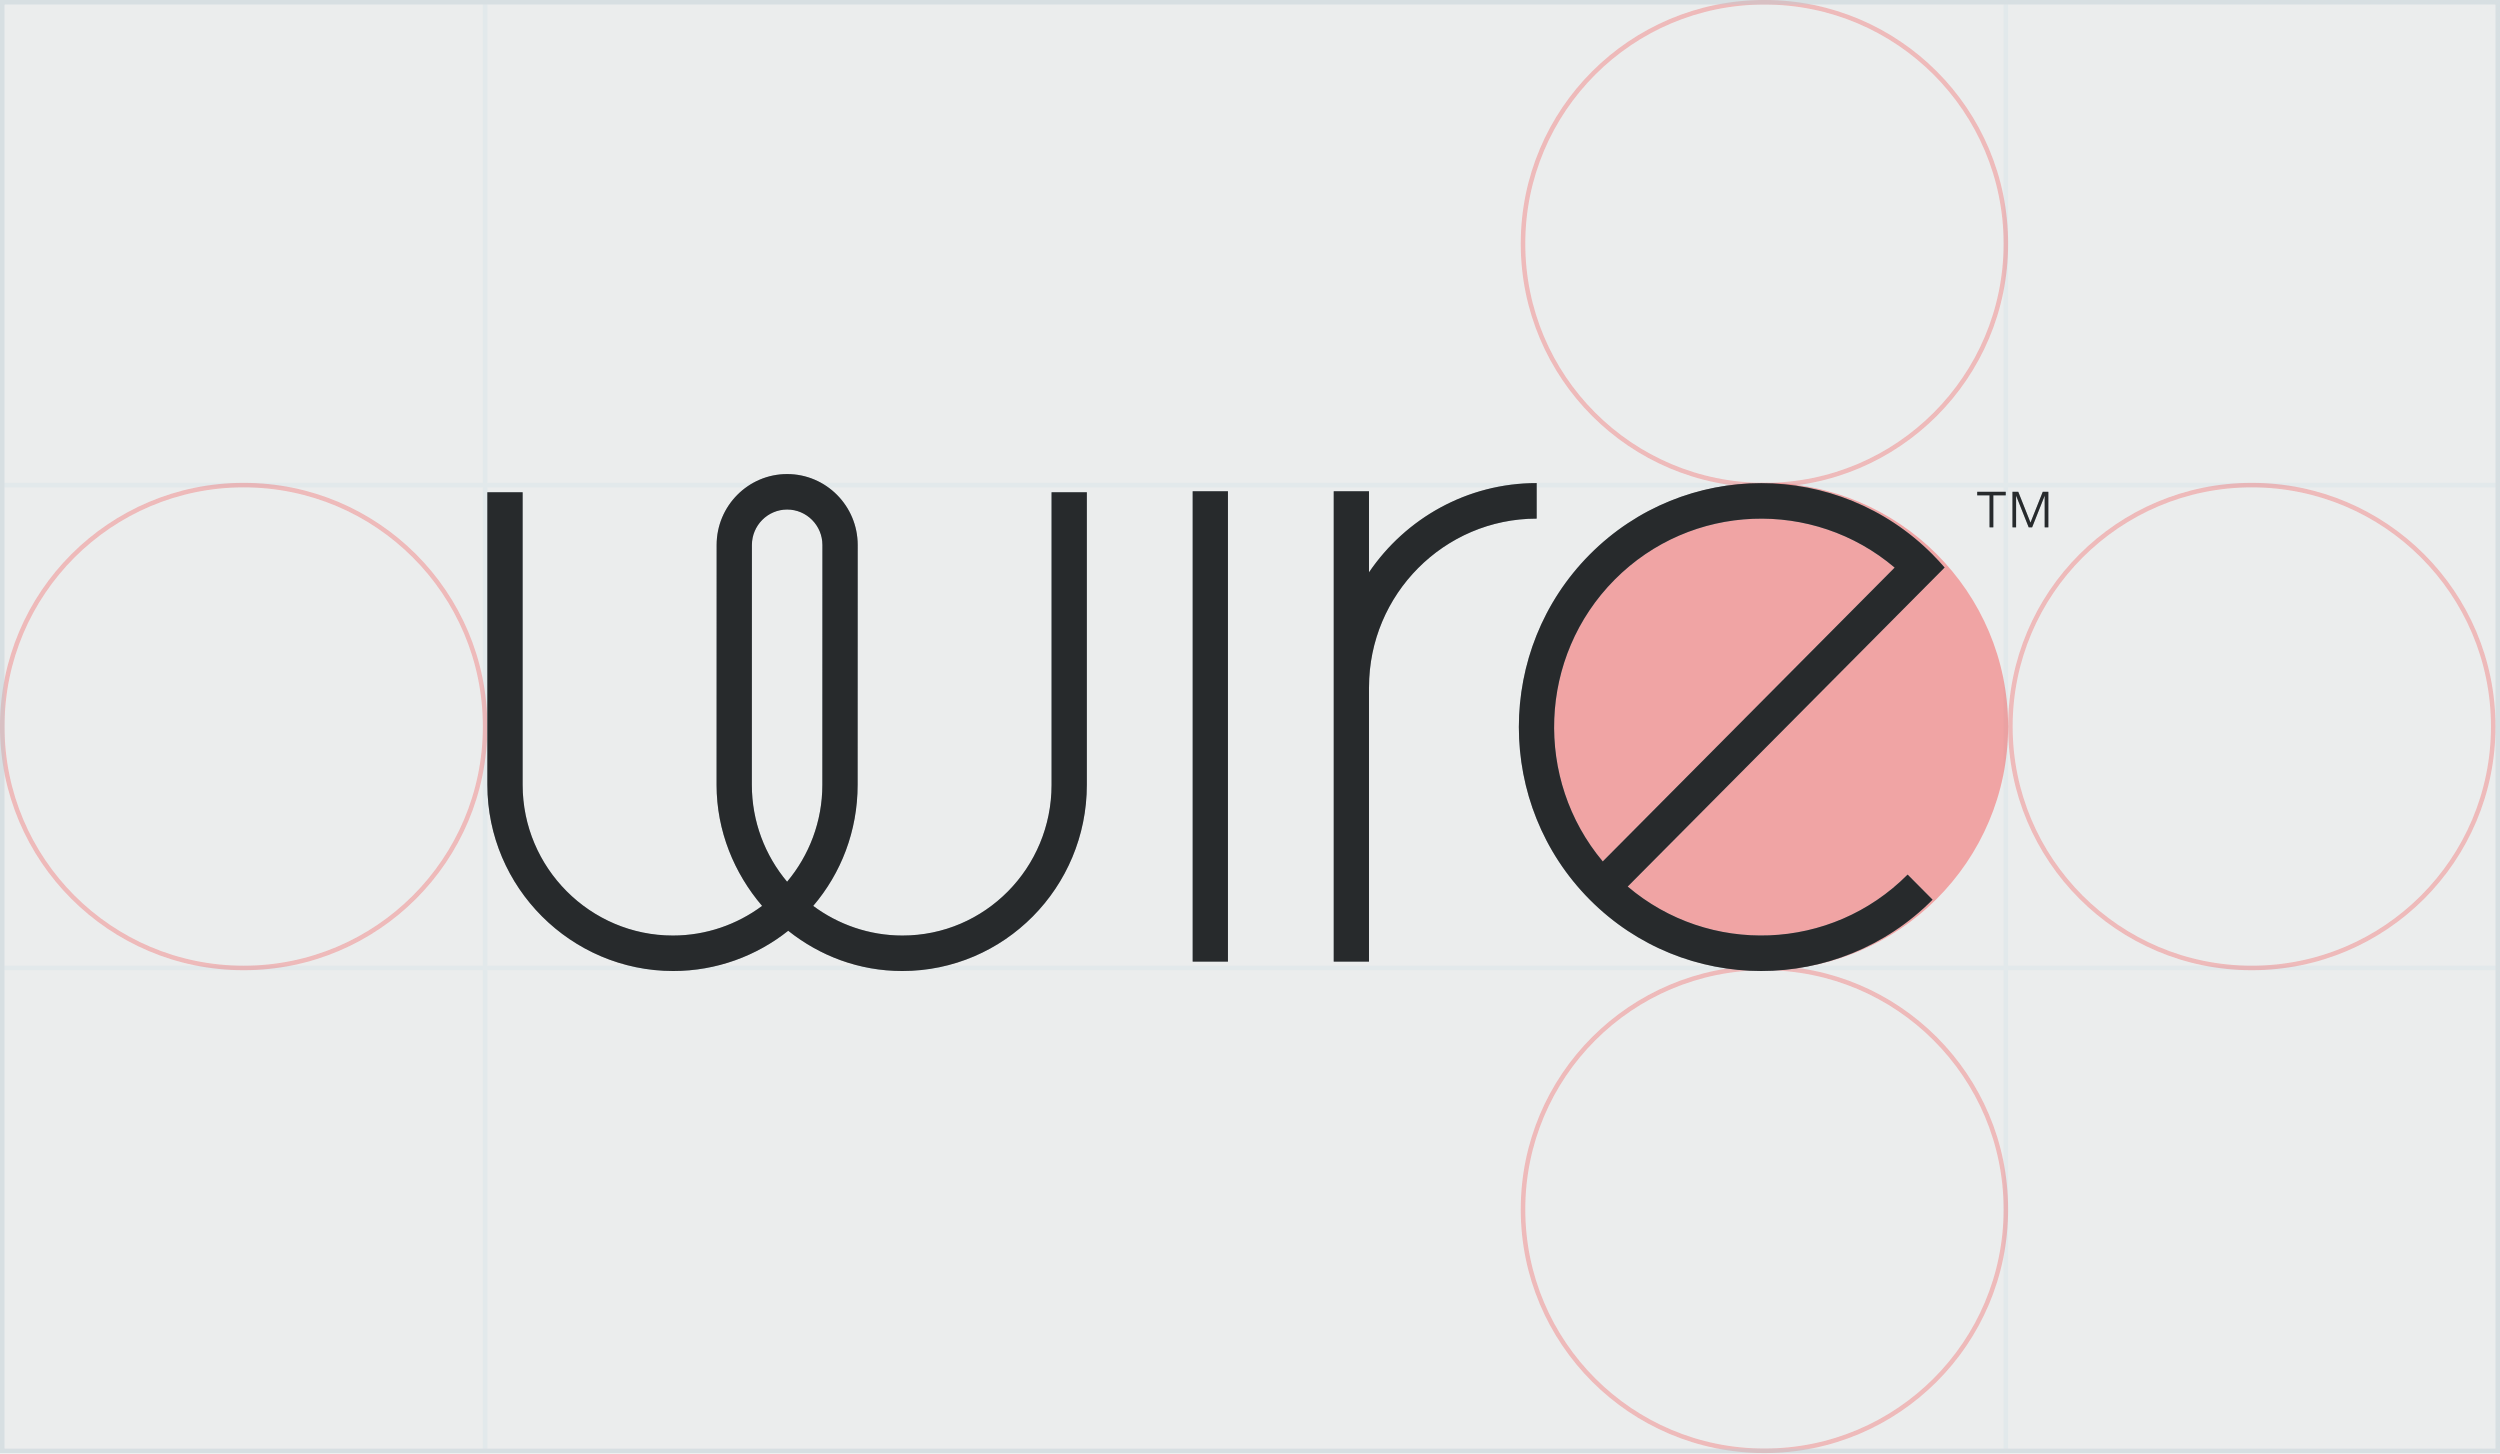
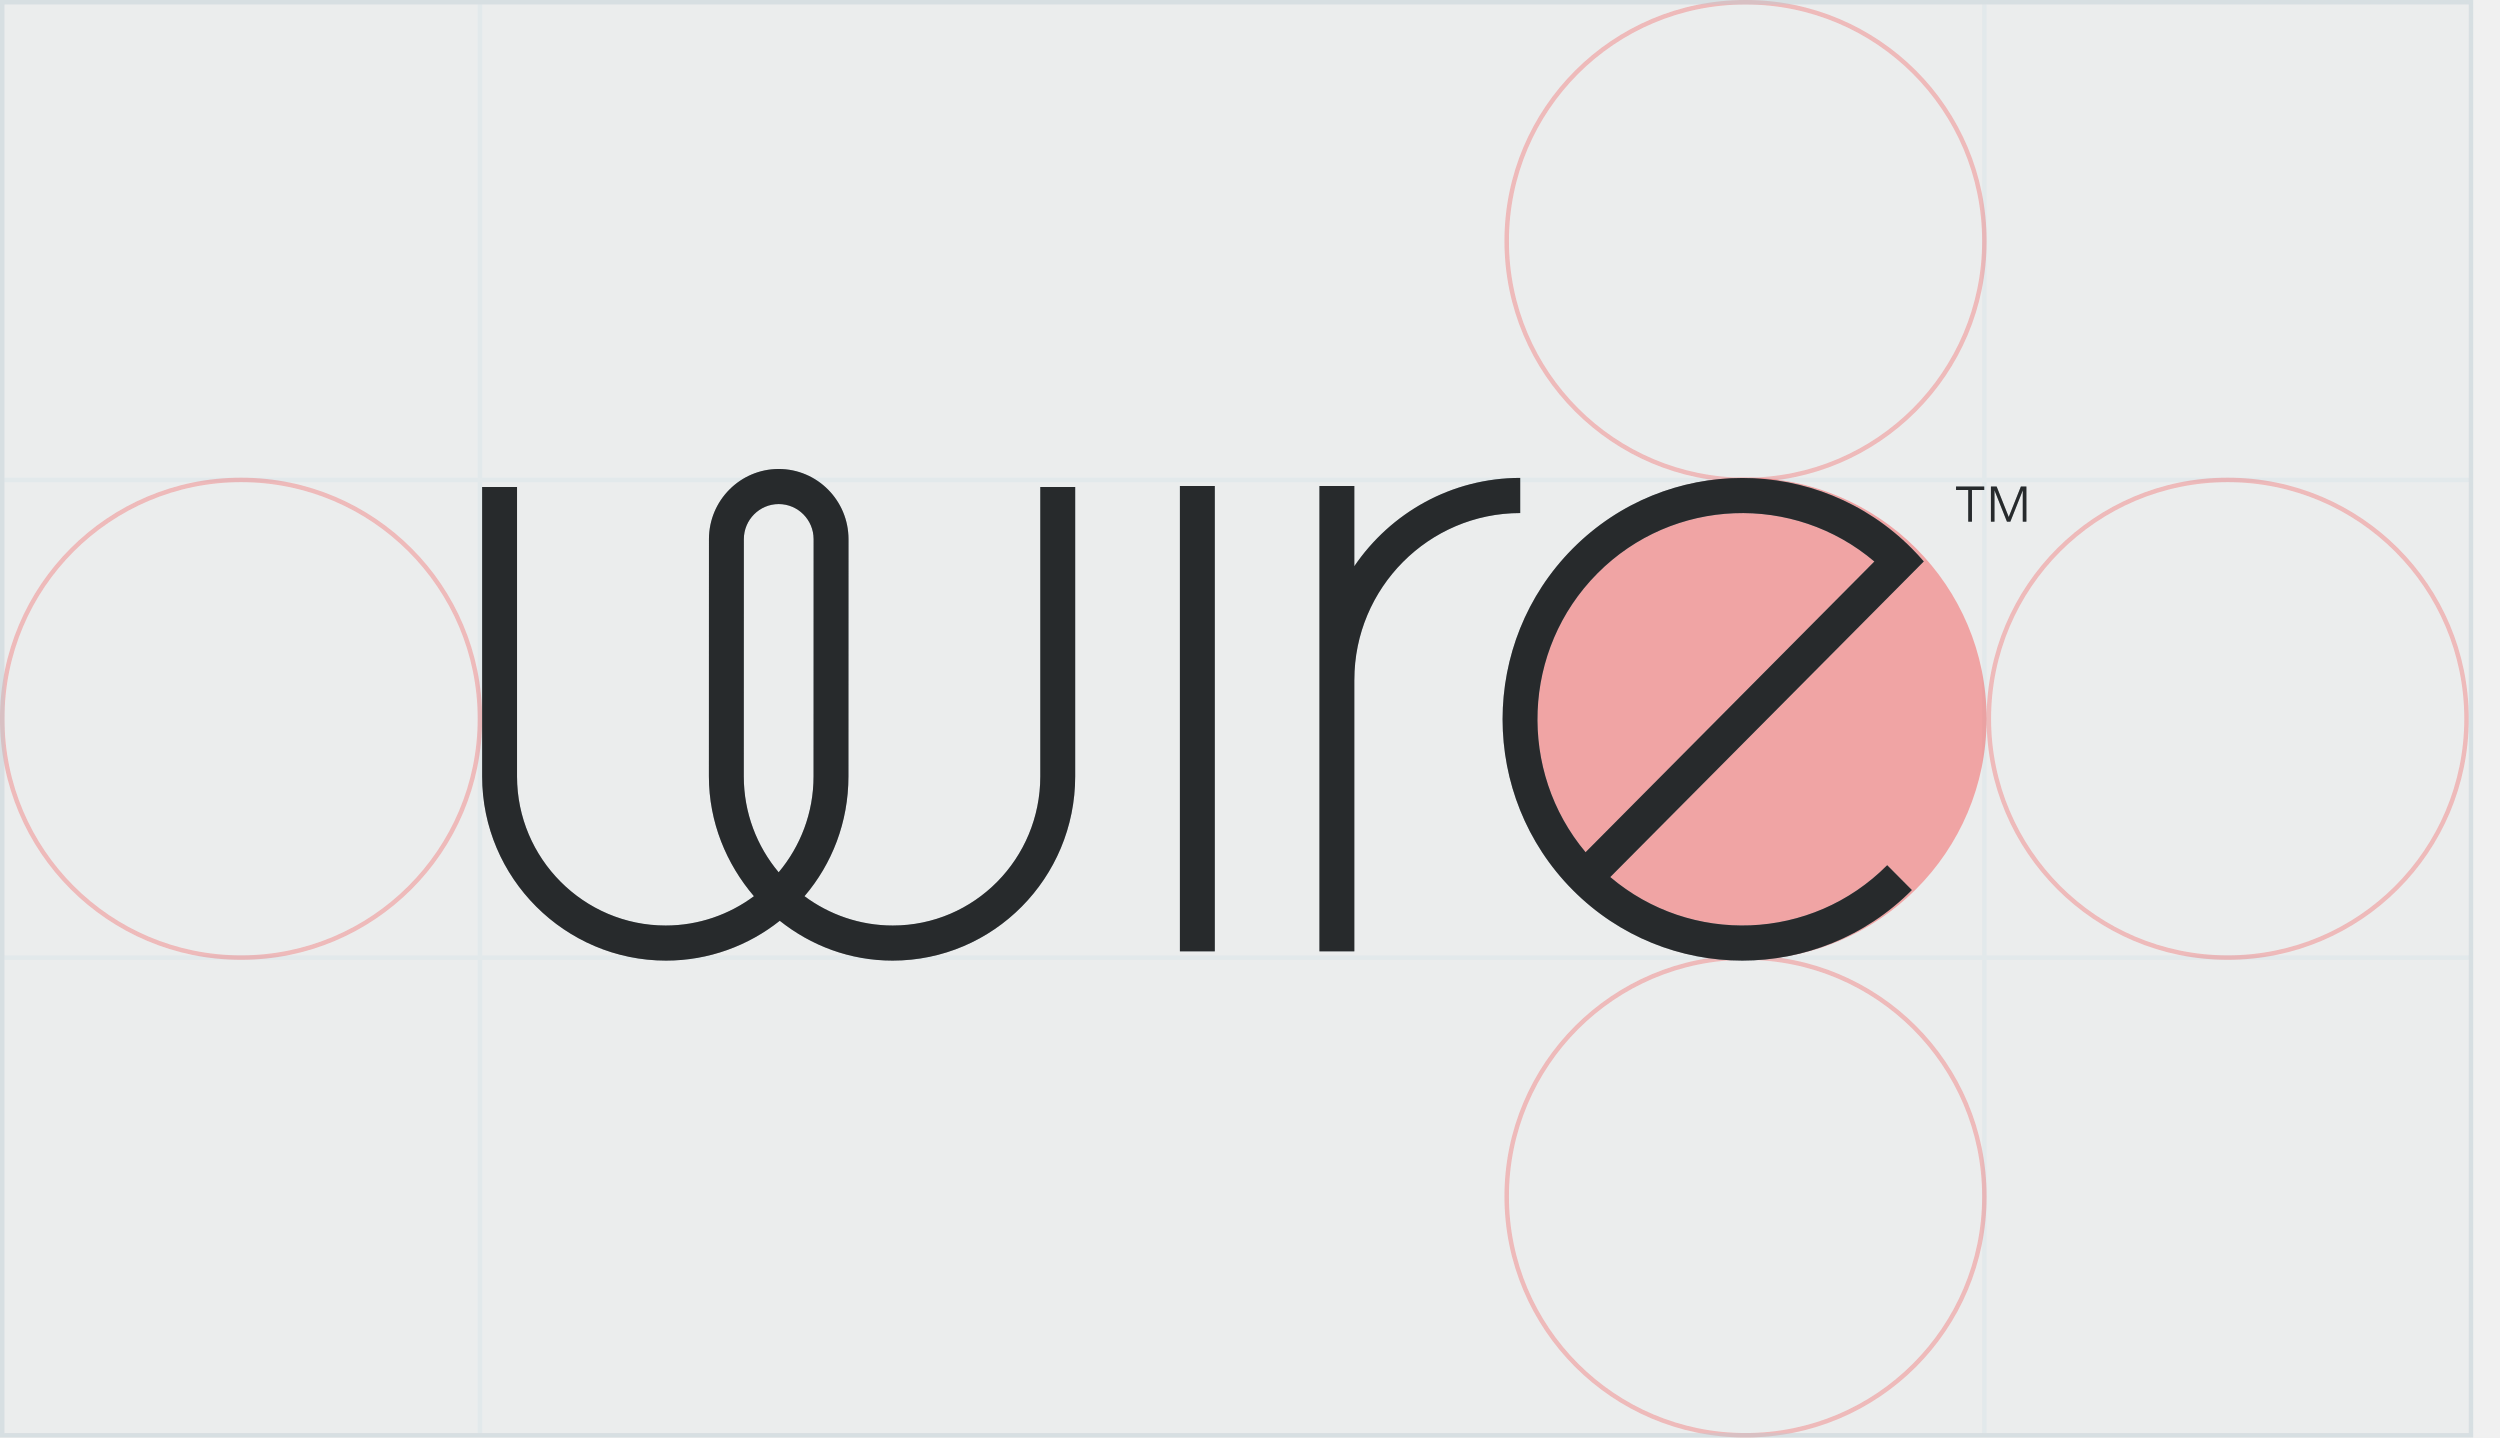
- <svg xmlns="http://www.w3.org/2000/svg" xmlns:xlink="http://www.w3.org/1999/xlink" width="554" height="322" viewBox="0 0 554 322">
+ <svg xmlns="http://www.w3.org/2000/svg" xmlns:xlink="http://www.w3.org/1999/xlink" width="560px" height="322px" viewBox="0 0 560 322" version="1.1">
  <defs>
-     <ellipse id="a" cx="54" cy="161" rx="54" ry="54" />
-     <mask id="f" width="108" height="108" x="0" y="0" fill="#fff">
-       <use xlink:href="#a" />
+     <ellipse id="path-1" cx="54" cy="161" rx="54" ry="54" />
+     <mask id="mask-2" maskContentUnits="userSpaceOnUse" maskUnits="objectBoundingBox" x="0" y="0" width="108" height="108" fill="white">
+       <use xlink:href="#path-1" />
    </mask>
-     <circle id="b" cx="499" cy="161" r="54" />
-     <mask id="g" width="108" height="108" x="0" y="0" fill="#fff">
-       <use xlink:href="#b" />
+     <circle id="path-3" cx="499" cy="161" r="54" />
+     <mask id="mask-4" maskContentUnits="userSpaceOnUse" maskUnits="objectBoundingBox" x="0" y="0" width="108" height="108" fill="white">
+       <use xlink:href="#path-3" />
    </mask>
-     <ellipse id="c" cx="391" cy="54" rx="54" ry="54" />
-     <mask id="h" width="108" height="108" x="0" y="0" fill="#fff">
-       <use xlink:href="#c" />
+     <ellipse id="path-5" cx="391" cy="54" rx="54" ry="54" />
+     <mask id="mask-6" maskContentUnits="userSpaceOnUse" maskUnits="objectBoundingBox" x="0" y="0" width="108" height="108" fill="white">
+       <use xlink:href="#path-5" />
    </mask>
-     <circle id="d" cx="391" cy="268" r="54" />
-     <mask id="i" width="108" height="108" x="0" y="0" fill="#fff">
-       <use xlink:href="#d" />
+     <circle id="path-7" cx="391" cy="268" r="54" />
+     <mask id="mask-8" maskContentUnits="userSpaceOnUse" maskUnits="objectBoundingBox" x="0" y="0" width="108" height="108" fill="white">
+       <use xlink:href="#path-7" />
    </mask>
-     <path id="e" d="M0 0h554v322H0z" />
-     <mask id="j" width="554" height="322" x="0" y="0" fill="#fff">
-       <use xlink:href="#e" />
+     <rect id="path-9" x="0" y="0" width="554" height="322" />
+     <mask id="mask-10" maskContentUnits="userSpaceOnUse" maskUnits="objectBoundingBox" x="0" y="0" width="554" height="322" fill="white">
+       <use xlink:href="#path-9" />
    </mask>
-     <path id="k" d="M174.421 195.394c-4.868-5.812-7.814-13.302-7.814-21.478l.014-53.147c0-4.334 3.505-7.859 7.814-7.859 4.309 0 7.814 3.524 7.814 7.859l-.014 53.147c0 8.176-2.946 15.666-7.814 21.478zm58.607-21.478c0 18.417-14.733 33.4-33.046 33.4-7.376 0-14.258-2.461-19.775-6.568 6.17-7.222 9.843-16.587 9.843-26.832l.014-53.147c0-8.666-7.011-15.717-15.629-15.717-8.618 0-15.629 7.051-15.629 15.717l-.014 53.147c0 10.245 3.92 19.61 10.09 26.832-5.518 4.107-12.399 6.568-19.775 6.568-18.313 0-33.293-14.983-33.293-33.4v-64.835H108v64.835c0 22.75 18.568 41.259 41.189 41.259 9.591 0 18.485-3.352 25.478-8.919 6.993 5.567 15.683 8.919 25.273 8.919 22.621 0 40.902-18.509 40.902-41.259v-64.835h-7.815v64.835zm31.27 39.177h7.814V108.868h-7.814v104.225zm76.227-106.042c-15.42 0-29.051 7.847-37.156 19.778V108.869h-7.814v104.225h7.814v-60.809h.004c0-20.601 16.666-37.36 37.152-37.36v-7.874zm14.646 83.847c-15.205-18.138-14.325-45.373 2.644-62.454 16.969-17.082 44.025-17.967 62.043-2.662l-64.687 65.116zm75.756-65.134c-.847-.985-1.733-1.947-2.662-2.883-20.947-21.085-55.03-21.085-75.976 0-20.947 21.085-20.947 55.394 0 76.479 20.944 21.082 55.019 21.085 75.967.009l-5.526-5.562c-16.97 17.073-44.019 17.955-62.034 2.653l32.334-32.549 37.896-38.147zm7.225-16.001h2.734v7.087h.833v-7.087h2.746v-.779h-6.312v.779zm14.526-.779l-2.722 6.827-2.71-6.827H445.967v7.866h.798v-7.027l2.793 7.027h.762l2.781-7.004v7.004h.81v-7.866h-1.232z" />
+     <path d="M174.421,195.394 C169.553,189.582 166.607,182.092 166.607,173.916 L166.621,120.769 C166.621,116.435 170.126,112.91 174.435,112.91 C178.744,112.91 182.249,116.435 182.249,120.769 L182.236,173.916 C182.236,182.092 179.289,189.582 174.421,195.394 L174.421,195.394 Z M233.028,173.916 C233.028,192.333 218.295,207.316 199.982,207.316 C192.606,207.316 185.725,204.856 180.207,200.749 C186.377,193.527 190.05,184.162 190.05,173.916 L190.063,120.769 C190.063,112.102 183.052,105.052 174.435,105.052 C165.817,105.052 158.806,112.102 158.806,120.769 L158.793,173.916 C158.793,184.162 162.713,193.527 168.882,200.749 C163.365,204.856 156.483,207.316 149.107,207.316 C130.794,207.316 115.814,192.333 115.814,173.916 L115.814,109.081 L108,109.081 L108,173.916 C108,196.666 126.568,215.175 149.189,215.175 C158.78,215.175 167.675,211.823 174.668,206.256 C181.661,211.823 190.351,215.175 199.941,215.175 C222.563,215.175 240.843,196.666 240.843,173.916 L240.843,109.081 L233.028,109.081 L233.028,173.916 Z M264.299,213.093 L272.113,213.093 L272.113,108.868 L264.299,108.868 L264.299,213.093 Z M340.526,107.051 C325.106,107.051 311.475,114.898 303.369,126.829 L303.369,108.869 L295.555,108.869 L295.555,213.093 L303.369,213.093 L303.369,152.285 L303.374,152.285 C303.374,131.684 320.04,114.925 340.526,114.925 L340.526,107.051 Z M355.171,190.898 C339.967,172.761 340.846,145.525 357.816,128.444 C374.785,111.362 401.841,110.477 419.859,125.782 L355.171,190.898 Z M430.928,125.765 C430.081,124.779 429.195,123.817 428.266,122.882 C407.319,101.796 373.237,101.796 352.29,122.882 C331.343,143.967 331.343,178.276 352.29,199.361 C373.234,220.443 407.309,220.446 428.257,199.37 L422.731,193.808 C405.761,210.88 378.712,211.763 360.697,196.46 L393.032,163.911 L430.928,125.765 Z M438.153,109.764 L440.887,109.764 L440.887,116.851 L441.719,116.851 L441.719,109.764 L444.465,109.764 L444.465,108.985 L438.153,108.985 L438.153,109.764 Z M452.678,108.984 L449.956,115.811 L447.246,108.984 L445.967,108.984 L445.967,116.85 L446.764,116.85 L446.764,109.823 L449.557,116.85 L450.319,116.85 L453.1,109.847 L453.1,116.85 L453.91,116.85 L453.91,108.984 L452.678,108.984 Z" id="path-11" />
  </defs>
-   <g fill="none" fill-rule="evenodd">
-     <path fill="#E6EBEE" d="M1 107h552v1H1zm0 107h552v1H1z" />
-     <path fill="#E6EBEE" d="M107 321V1h1v320m336 0V1h1v320" />
-     <use stroke="#FB0807" stroke-opacity=".24" stroke-width="2" mask="url(#f)" xlink:href="#a" />
-     <use stroke="#FB0807" stroke-opacity=".24" stroke-width="2" mask="url(#g)" xlink:href="#b" />
-     <use stroke="#FB0807" stroke-opacity=".24" stroke-width="2" mask="url(#h)" xlink:href="#c" />
-     <use stroke="#FB0807" stroke-opacity=".24" stroke-width="2" mask="url(#i)" xlink:href="#d" />
-     <use fill="#BAC8D1" fill-opacity=".08" stroke="#BAC8D1" stroke-opacity=".4" stroke-width="2" mask="url(#j)" xlink:href="#e" />
-     <circle cx="391" cy="161" r="54" fill="#FB0807" fill-opacity=".32" />
-     <use fill="#8D989F" xlink:href="#k" />
-     <use fill="#000" fill-opacity=".72" xlink:href="#k" />
+   <g id="M-—-Layout" stroke="none" stroke-width="1" fill="none" fill-rule="evenodd">
+     <g id="M-—-Logo" transform="translate(-323, -1392)">
+       <g id="Body" transform="translate(180, 324)">
+         <g id="logo-guide" transform="translate(143, 1068)">
+           <rect id="Rectangle" fill="#E6EBEE" x="1" y="107" width="552" height="1" />
+           <rect id="Rectangle" fill="#E6EBEE" x="1" y="214" width="552" height="1" />
+           <polygon id="Rectangle" fill="#E6EBEE" points="107 321 107 1 108 1 108 321" />
+           <polygon id="Rectangle" fill="#E6EBEE" points="444 321 444 1 445 1 445 321" />
+           <use id="Oval" stroke-opacity="0.24" stroke="#FB0807" mask="url(#mask-2)" stroke-width="2" xlink:href="#path-1" />
+           <use id="Oval" stroke-opacity="0.24" stroke="#FB0807" mask="url(#mask-4)" stroke-width="2" xlink:href="#path-3" />
+           <use id="Oval" stroke-opacity="0.24" stroke="#FB0807" mask="url(#mask-6)" stroke-width="2" xlink:href="#path-5" />
+           <use id="Oval" stroke-opacity="0.24" stroke="#FB0807" mask="url(#mask-8)" stroke-width="2" xlink:href="#path-7" />
+           <use id="Rectangle-3" stroke-opacity="0.4" stroke="#BAC8D1" mask="url(#mask-10)" stroke-width="2" fill-opacity="0.08" fill="#BAC8D1" xlink:href="#path-9" />
+           <circle id="Oval" fill-opacity="0.32" fill="#FB0807" cx="391" cy="161" r="54" />
+           <g id="Logo">
+             <use fill="#8D989F" xlink:href="#path-11" />
+             <use fill-opacity="0.72" fill="#000000" xlink:href="#path-11" />
+           </g>
+         </g>
+       </g>
+     </g>
  </g>
</svg>
